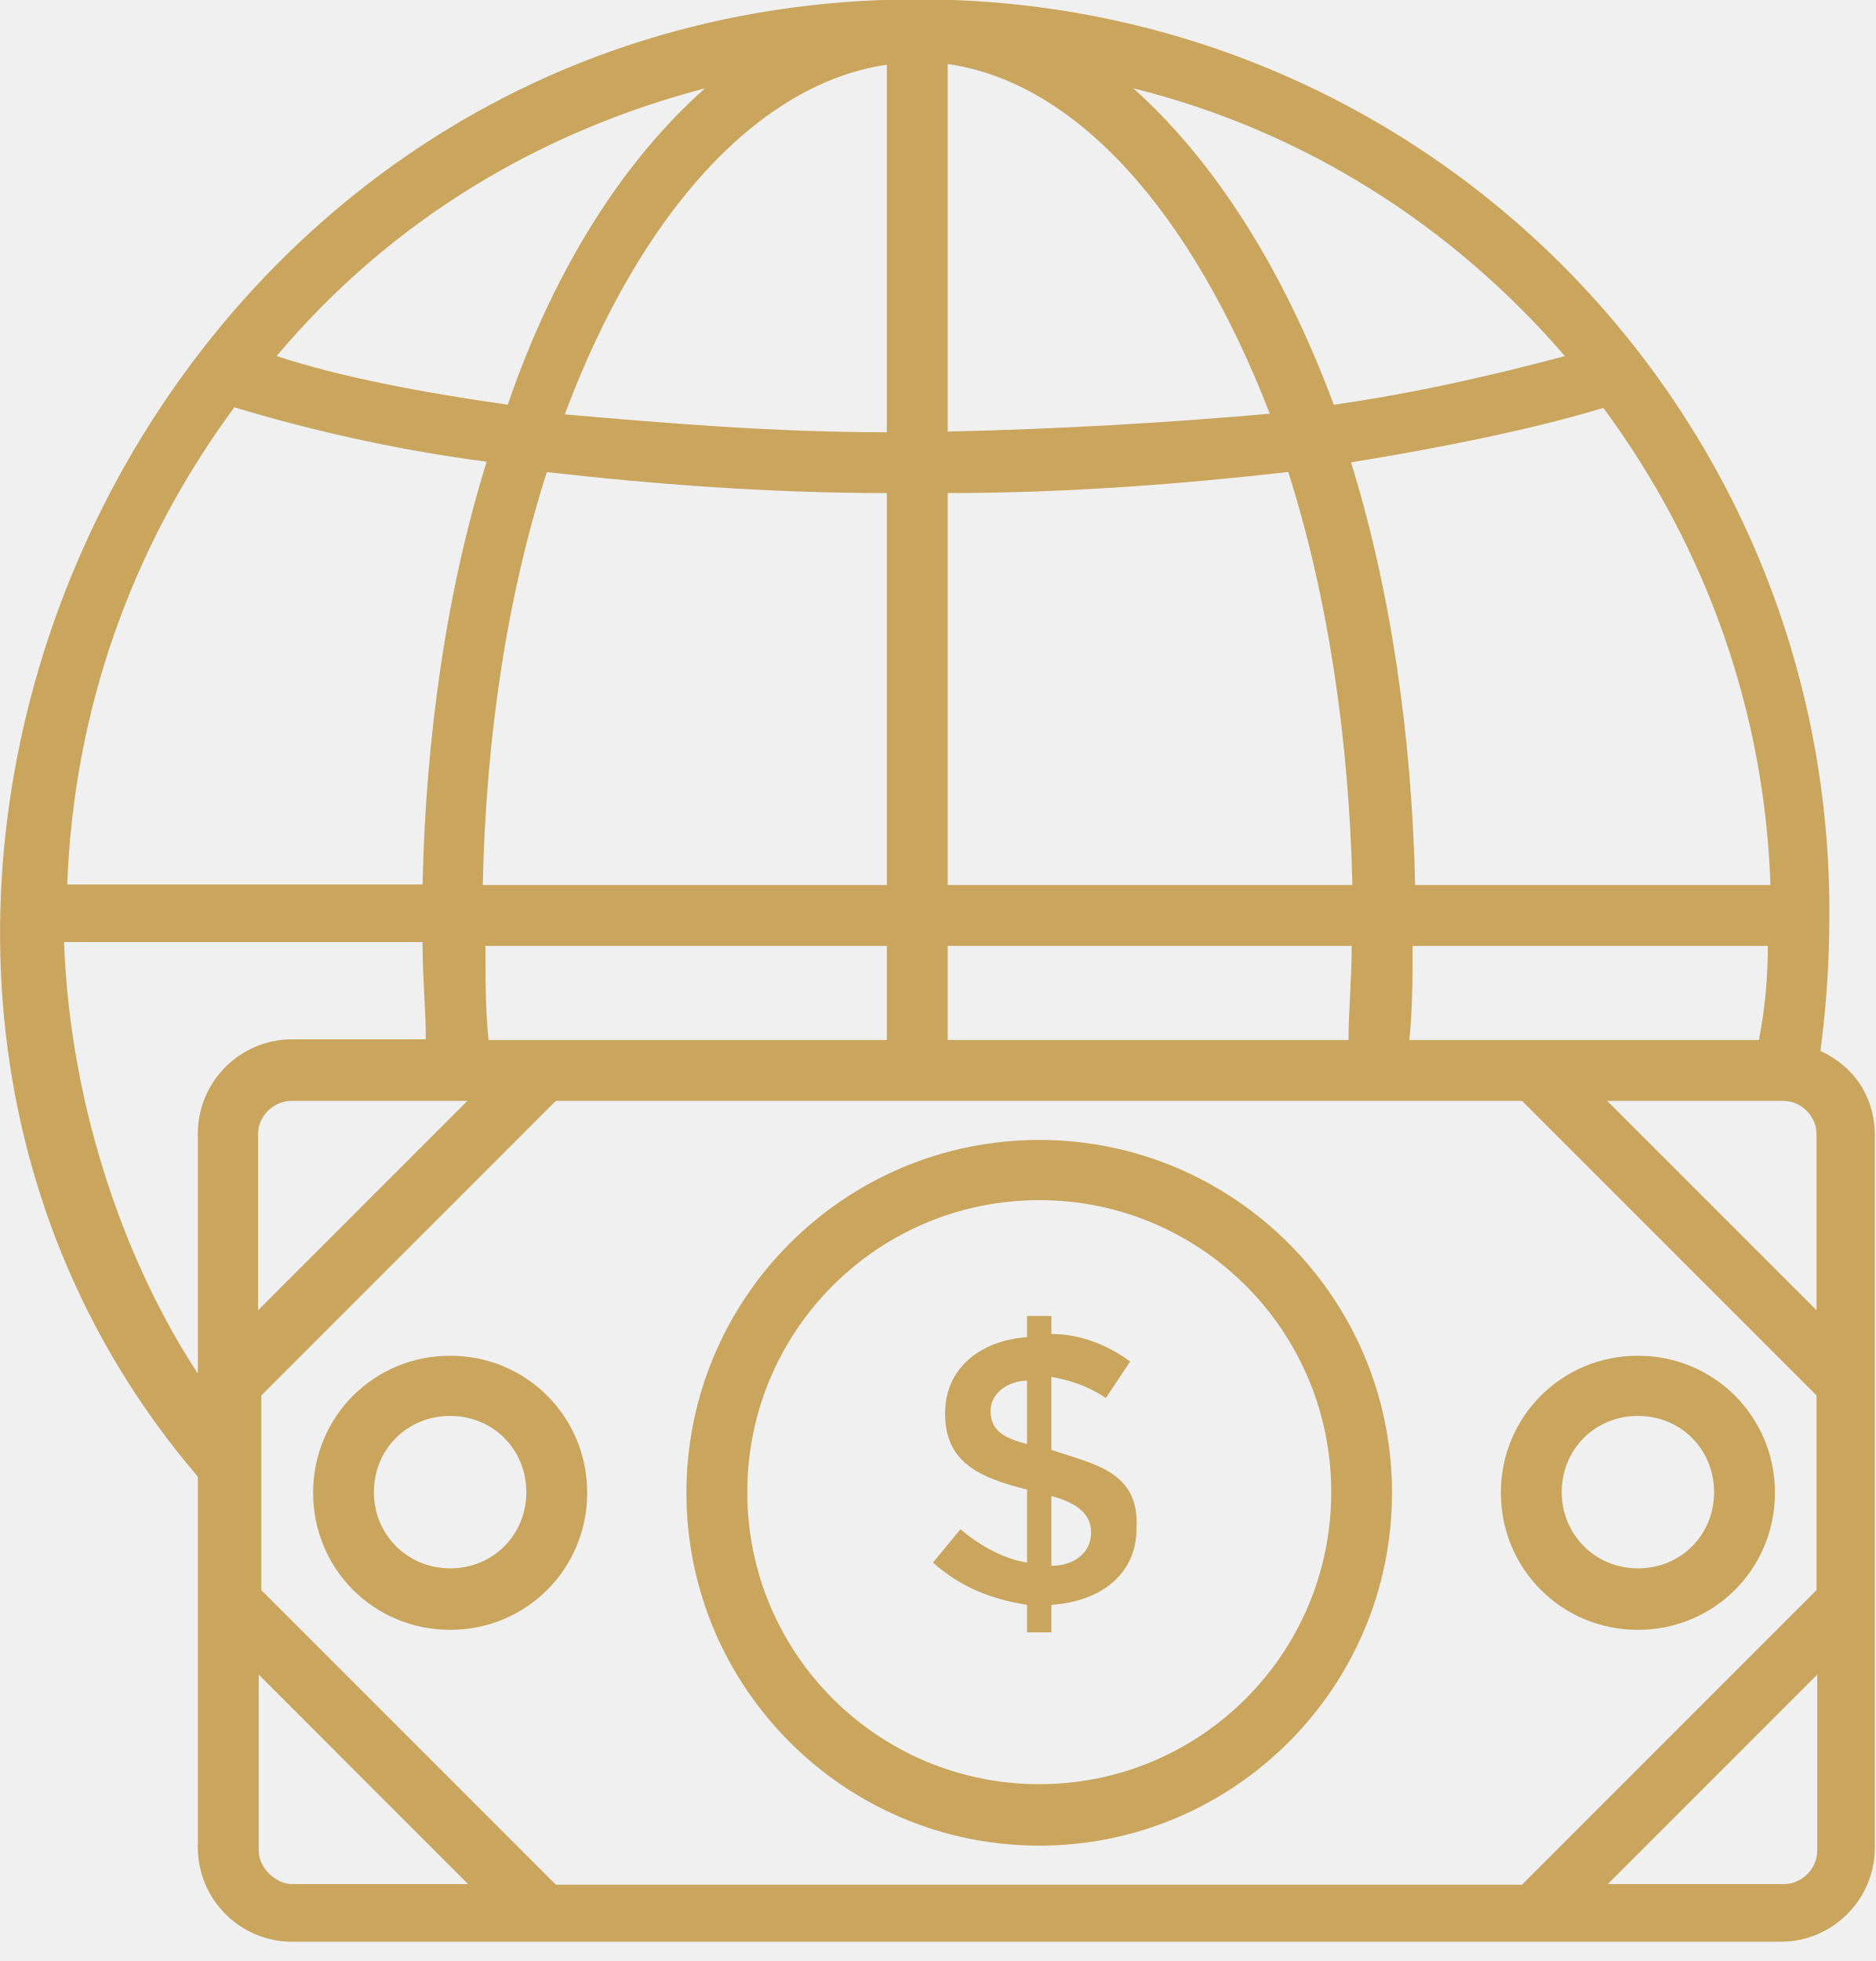
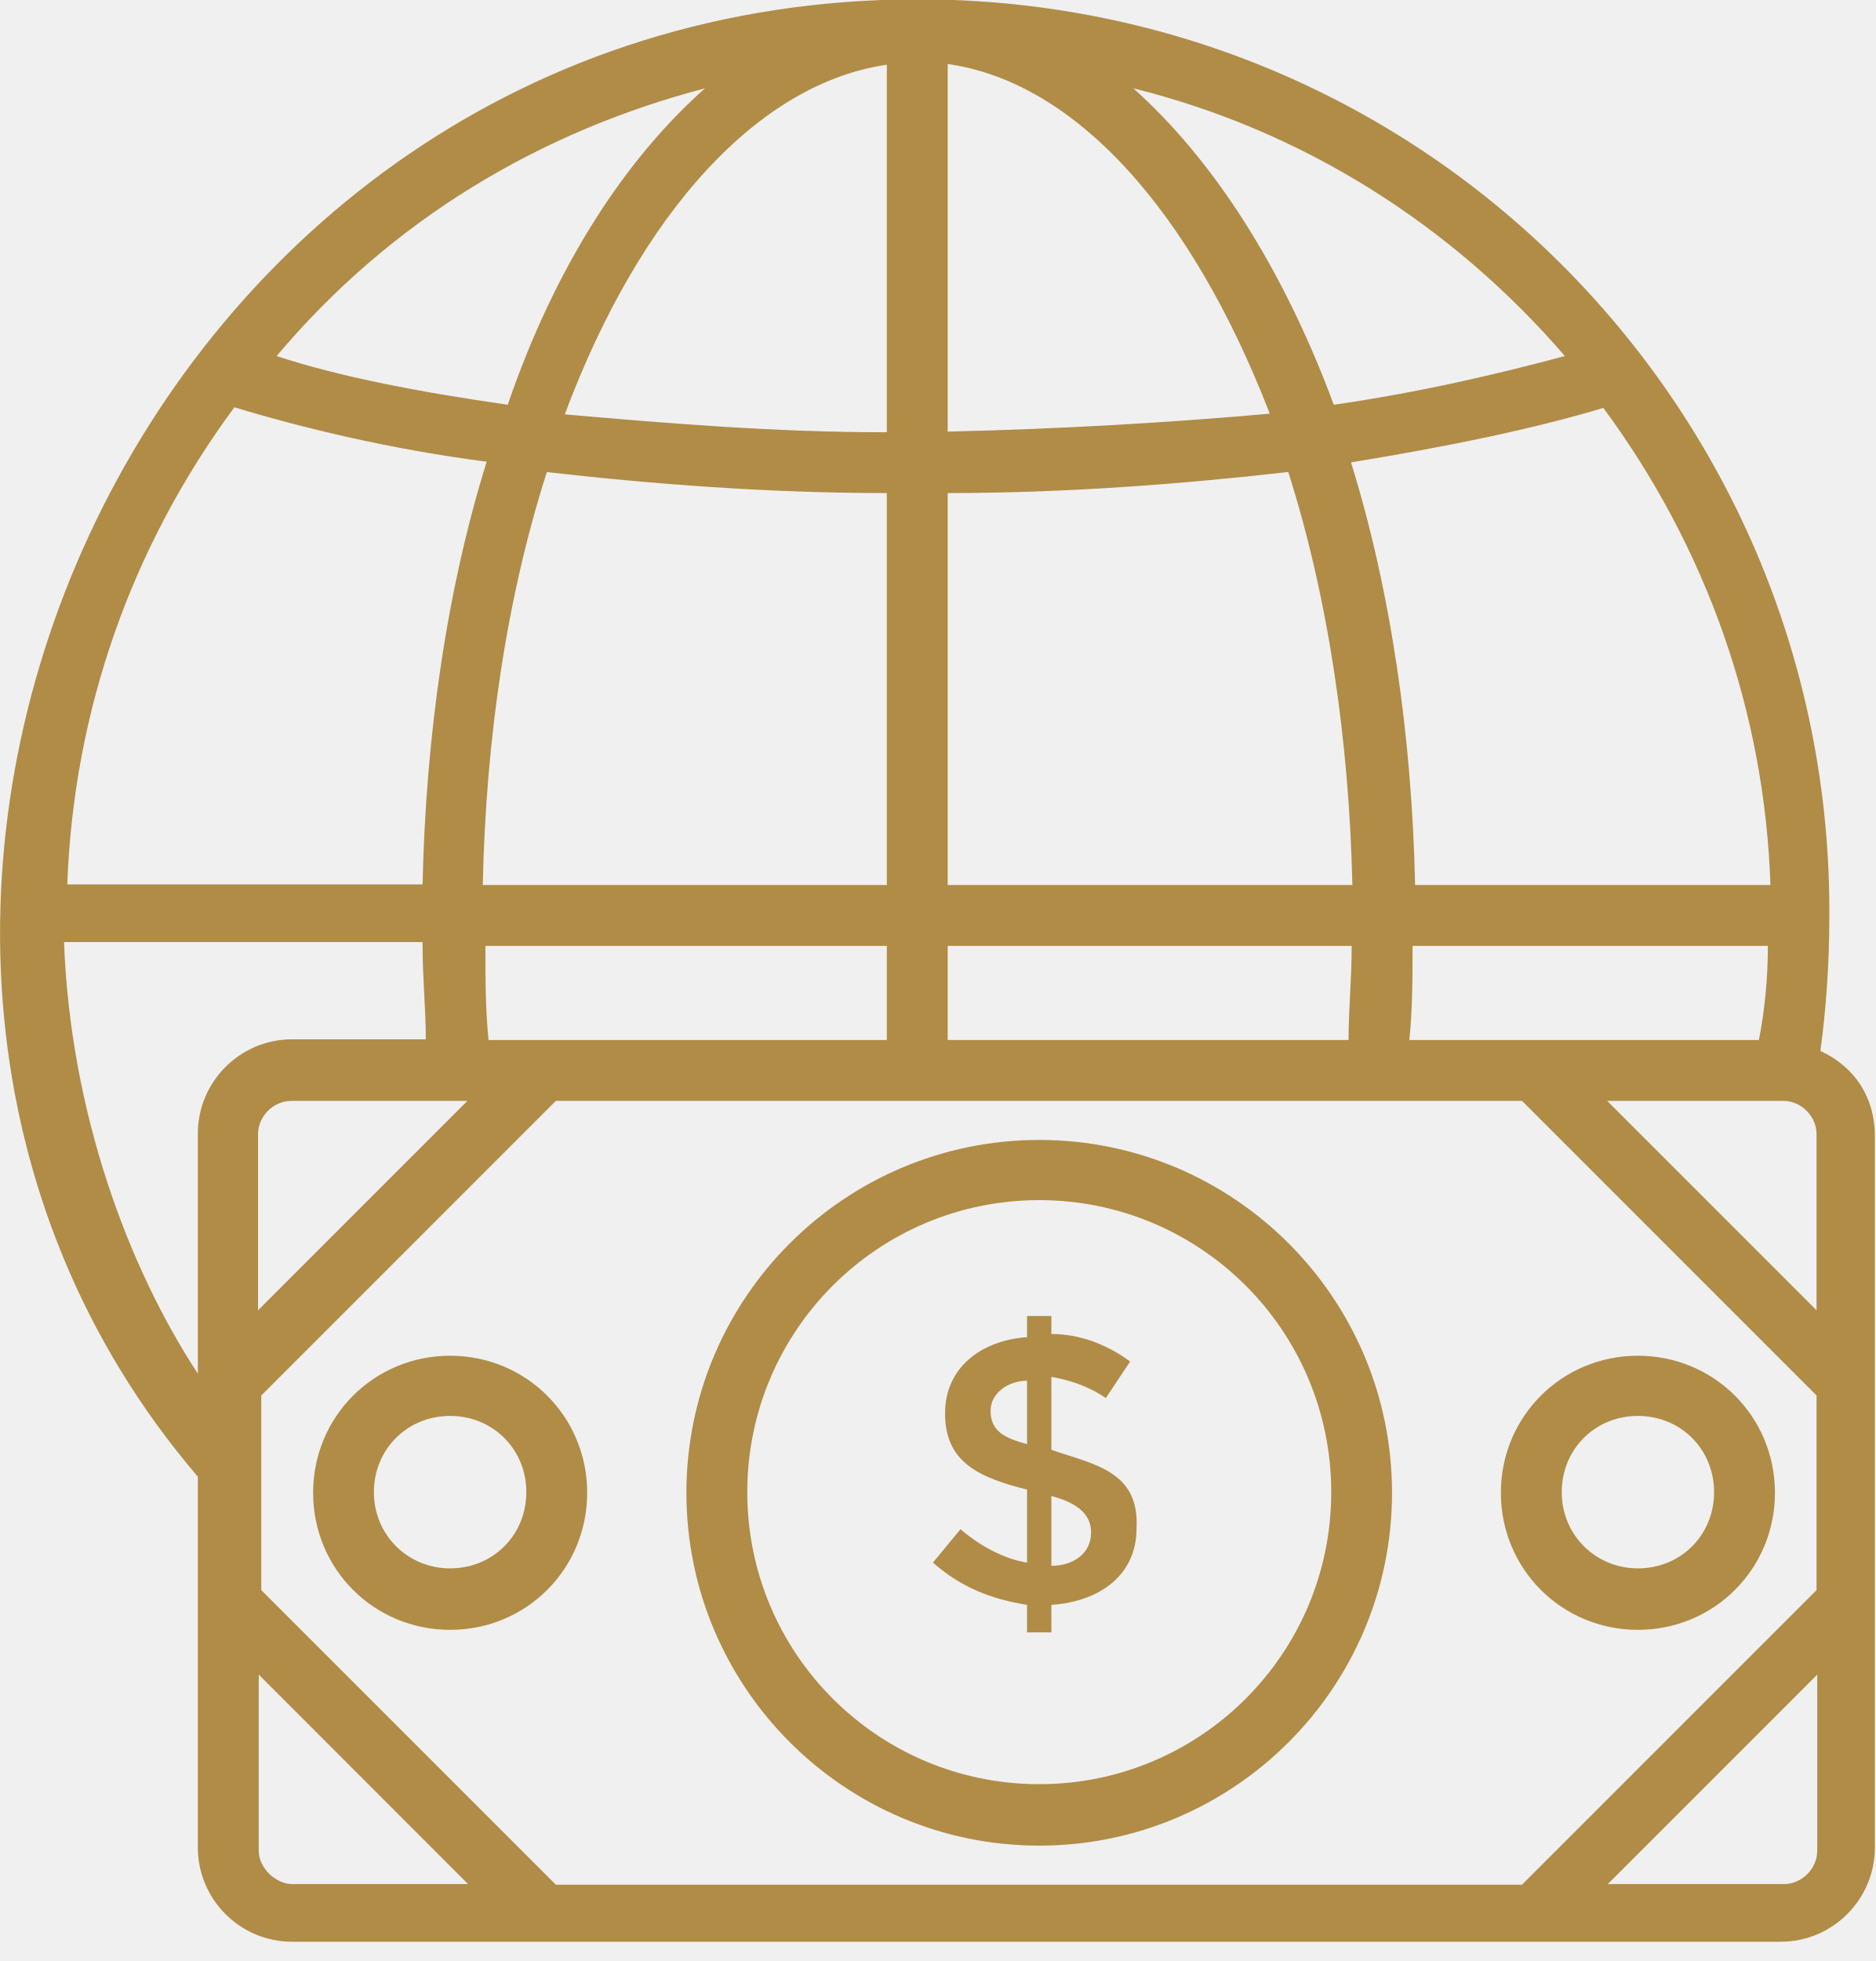
<svg xmlns="http://www.w3.org/2000/svg" width="22" height="23" viewBox="0 0 22 23" fill="none">
  <g id="arte" clipPath="url(#clip0_1593_4997)">
-     <path id="Vector" d="M2.321 17.32V21.669C2.321 22.278 2.817 22.774 3.425 22.774H20.889C21.497 22.774 21.993 22.278 21.993 21.669V13.325C21.993 12.859 21.745 12.506 21.354 12.326C21.422 11.83 21.459 11.289 21.459 10.756C21.497 4.875 16.787 -0.008 10.764 -0.008C1.57 -8.77823e-05 -3.132 10.944 2.321 17.32ZM8.27 1.036C7.346 1.855 6.52 3.102 5.956 4.747C4.957 4.604 3.996 4.424 3.245 4.176C4.597 2.569 6.347 1.54 8.27 1.036ZM18.357 4.176C17.576 4.386 16.645 4.604 15.646 4.747C15.037 3.11 14.219 1.863 13.295 1.036C15.293 1.532 17.035 2.644 18.357 4.176ZM6.52 22.105L3.065 18.65V16.367L6.52 12.912H17.854L21.309 16.367V18.65L17.854 22.105H6.52ZM11.117 12.198V11.094H15.856C15.856 11.484 15.819 11.845 15.819 12.198H11.117ZM11.117 10.38V5.783C12.506 5.783 13.858 5.678 15.112 5.536C15.578 7 15.826 8.675 15.864 10.38H11.124H11.117ZM11.117 5.07V0.751C12.611 0.961 13.971 2.464 14.895 4.852C13.715 4.957 12.438 5.032 11.117 5.062V5.07ZM10.403 5.07C9.081 5.07 7.834 4.965 6.625 4.86C7.519 2.471 8.908 0.976 10.403 0.759V5.07ZM6.407 5.536C7.654 5.678 9.006 5.783 10.403 5.783V10.38H5.663C5.701 8.63 5.949 6.993 6.415 5.536H6.407ZM10.403 11.094V12.198H5.731C5.694 11.845 5.694 11.447 5.694 11.094H10.396H10.403ZM5.483 12.912L3.027 15.368V13.302C3.027 13.092 3.207 12.912 3.418 12.912H5.483ZM21.309 15.368L18.853 12.912H20.919C21.129 12.912 21.309 13.092 21.309 13.302V15.368ZM16.532 12.198C16.57 11.845 16.57 11.447 16.57 11.094H20.738C20.738 11.484 20.701 11.845 20.633 12.198H16.532ZM16.6 10.38C16.562 8.63 16.314 6.925 15.848 5.423C16.953 5.243 17.989 5.032 18.808 4.784C20.017 6.422 20.701 8.352 20.768 10.38H16.6ZM2.749 4.777C3.568 5.025 4.604 5.273 5.709 5.415C5.243 6.91 4.995 8.623 4.957 10.373H0.789C0.864 8.337 1.54 6.414 2.749 4.777ZM4.957 11.086C4.957 11.477 4.995 11.837 4.995 12.19H3.425C2.817 12.19 2.321 12.686 2.321 13.295V16.111C1.502 14.864 0.826 13.047 0.751 11.049H4.957V11.086ZM3.035 21.707V19.641L5.491 22.098H3.425C3.245 22.098 3.035 21.917 3.035 21.707ZM20.926 22.098H18.86L21.317 19.641V21.707C21.317 21.917 21.136 22.098 20.926 22.098Z" fill="#CAA55E" />
-     <path id="Vector_2" d="M5.28 15.901C4.386 15.901 3.673 16.615 3.673 17.508C3.673 18.402 4.386 19.116 5.28 19.116C6.174 19.116 6.888 18.402 6.888 17.508C6.888 16.615 6.174 15.901 5.28 15.901ZM5.28 18.395C4.784 18.395 4.386 18.004 4.386 17.501C4.386 16.998 4.777 16.607 5.28 16.607C5.783 16.607 6.174 16.998 6.174 17.501C6.174 18.004 5.783 18.395 5.28 18.395Z" fill="#CAA55E" />
-     <path id="Vector_3" d="M19.213 15.901C18.32 15.901 17.606 16.615 17.606 17.508C17.606 18.402 18.32 19.116 19.213 19.116C20.107 19.116 20.821 18.402 20.821 17.508C20.821 16.615 20.107 15.901 19.213 15.901ZM19.213 18.395C18.718 18.395 18.32 18.004 18.32 17.501C18.32 16.998 18.71 16.607 19.213 16.607C19.717 16.607 20.107 16.998 20.107 17.501C20.107 18.004 19.717 18.395 19.213 18.395Z" fill="#CAA55E" />
-     <path id="Vector_4" d="M12.191 13.37C9.907 13.37 8.052 15.225 8.052 17.508C8.052 19.792 9.907 21.647 12.191 21.647C14.474 21.647 16.329 19.792 16.329 17.508C16.329 15.225 14.474 13.37 12.191 13.37ZM12.191 20.926C10.298 20.926 8.766 19.394 8.766 17.501C8.766 15.608 10.298 14.076 12.191 14.076C14.083 14.076 15.616 15.608 15.616 17.501C15.616 19.394 14.083 20.926 12.191 20.926Z" fill="#CAA55E" />
-     <path id="Vector_5" d="M12.333 17.005V16.149C12.543 16.186 12.761 16.254 12.972 16.397L13.257 15.969C12.972 15.758 12.649 15.646 12.333 15.646V15.435H12.048V15.683C11.514 15.721 11.086 16.036 11.086 16.577C11.086 17.148 11.477 17.328 12.048 17.471V18.327C11.8 18.29 11.514 18.147 11.267 17.936L10.944 18.327C11.267 18.613 11.62 18.755 12.048 18.823V19.146H12.333V18.823C12.904 18.785 13.332 18.47 13.332 17.929C13.37 17.253 12.836 17.178 12.333 17.005ZM12.048 16.938C11.8 16.87 11.62 16.795 11.62 16.547C11.62 16.337 11.83 16.194 12.048 16.194V16.945V16.938ZM12.333 18.365V17.546C12.581 17.613 12.799 17.726 12.799 17.974C12.799 18.222 12.588 18.365 12.333 18.365Z" fill="#CAA55E" />
+     <path id="Vector" d="M2.321 17.32V21.669C2.321 22.278 2.817 22.774 3.425 22.774H20.889C21.497 22.774 21.993 22.278 21.993 21.669V13.325C21.993 12.859 21.745 12.506 21.354 12.326C21.422 11.83 21.459 11.289 21.459 10.756C21.497 4.875 16.787 -0.008 10.764 -0.008C1.57 -8.77823e-05 -3.132 10.944 2.321 17.32ZM8.27 1.036C7.346 1.855 6.52 3.102 5.956 4.747C4.957 4.604 3.996 4.424 3.245 4.176C4.597 2.569 6.347 1.54 8.27 1.036ZM18.357 4.176C17.576 4.386 16.645 4.604 15.646 4.747C15.037 3.11 14.219 1.863 13.295 1.036C15.293 1.532 17.035 2.644 18.357 4.176ZM6.52 22.105L3.065 18.65V16.367L6.52 12.912H17.854L21.309 16.367V18.65L17.854 22.105H6.52ZM11.117 12.198V11.094H15.856C15.856 11.484 15.819 11.845 15.819 12.198H11.117ZM11.117 10.38V5.783C12.506 5.783 13.858 5.678 15.112 5.536C15.578 7 15.826 8.675 15.864 10.38H11.124H11.117ZM11.117 5.07V0.751C12.611 0.961 13.971 2.464 14.895 4.852C13.715 4.957 12.438 5.032 11.117 5.062V5.07ZM10.403 5.07C9.081 5.07 7.834 4.965 6.625 4.86C7.519 2.471 8.908 0.976 10.403 0.759V5.07ZM6.407 5.536C7.654 5.678 9.006 5.783 10.403 5.783V10.38H5.663C5.701 8.63 5.949 6.993 6.415 5.536H6.407ZM10.403 11.094V12.198H5.731C5.694 11.845 5.694 11.447 5.694 11.094H10.396H10.403ZM5.483 12.912L3.027 15.368V13.302C3.027 13.092 3.207 12.912 3.418 12.912H5.483ZM21.309 15.368L18.853 12.912H20.919C21.129 12.912 21.309 13.092 21.309 13.302V15.368ZM16.532 12.198C16.57 11.845 16.57 11.447 16.57 11.094H20.738C20.738 11.484 20.701 11.845 20.633 12.198H16.532ZM16.6 10.38C16.562 8.63 16.314 6.925 15.848 5.423C16.953 5.243 17.989 5.032 18.808 4.784C20.017 6.422 20.701 8.352 20.768 10.38H16.6ZM2.749 4.777C3.568 5.025 4.604 5.273 5.709 5.415C5.243 6.91 4.995 8.623 4.957 10.373H0.789C0.864 8.337 1.54 6.414 2.749 4.777ZM4.957 11.086C4.957 11.477 4.995 11.837 4.995 12.19H3.425C2.817 12.19 2.321 12.686 2.321 13.295V16.111C1.502 14.864 0.826 13.047 0.751 11.049H4.957V11.086ZM3.035 21.707V19.641L5.491 22.098H3.425C3.245 22.098 3.035 21.917 3.035 21.707ZM20.926 22.098H18.86L21.317 19.641V21.707C21.317 21.917 21.136 22.098 20.926 22.098Z" fill="#b08c47" />
+     <path id="Vector_2" d="M5.28 15.901C4.386 15.901 3.673 16.615 3.673 17.508C3.673 18.402 4.386 19.116 5.28 19.116C6.174 19.116 6.888 18.402 6.888 17.508C6.888 16.615 6.174 15.901 5.28 15.901ZM5.28 18.395C4.784 18.395 4.386 18.004 4.386 17.501C4.386 16.998 4.777 16.607 5.28 16.607C5.783 16.607 6.174 16.998 6.174 17.501C6.174 18.004 5.783 18.395 5.28 18.395Z" fill="#b08c47" />
+     <path id="Vector_3" d="M19.213 15.901C18.32 15.901 17.606 16.615 17.606 17.508C17.606 18.402 18.32 19.116 19.213 19.116C20.107 19.116 20.821 18.402 20.821 17.508C20.821 16.615 20.107 15.901 19.213 15.901ZM19.213 18.395C18.718 18.395 18.32 18.004 18.32 17.501C18.32 16.998 18.71 16.607 19.213 16.607C19.717 16.607 20.107 16.998 20.107 17.501C20.107 18.004 19.717 18.395 19.213 18.395Z" fill="#b08c47" />
+     <path id="Vector_4" d="M12.191 13.37C9.907 13.37 8.052 15.225 8.052 17.508C8.052 19.792 9.907 21.647 12.191 21.647C14.474 21.647 16.329 19.792 16.329 17.508C16.329 15.225 14.474 13.37 12.191 13.37ZM12.191 20.926C10.298 20.926 8.766 19.394 8.766 17.501C8.766 15.608 10.298 14.076 12.191 14.076C14.083 14.076 15.616 15.608 15.616 17.501C15.616 19.394 14.083 20.926 12.191 20.926Z" fill="#b08c47" />
+     <path id="Vector_5" d="M12.333 17.005V16.149C12.543 16.186 12.761 16.254 12.972 16.397L13.257 15.969C12.972 15.758 12.649 15.646 12.333 15.646V15.435H12.048V15.683C11.514 15.721 11.086 16.036 11.086 16.577C11.086 17.148 11.477 17.328 12.048 17.471V18.327C11.8 18.29 11.514 18.147 11.267 17.936L10.944 18.327C11.267 18.613 11.62 18.755 12.048 18.823V19.146H12.333V18.823C12.904 18.785 13.332 18.47 13.332 17.929C13.37 17.253 12.836 17.178 12.333 17.005ZM12.048 16.938C11.8 16.87 11.62 16.795 11.62 16.547C11.62 16.337 11.83 16.194 12.048 16.194V16.945V16.938ZM12.333 18.365V17.546C12.581 17.613 12.799 17.726 12.799 17.974C12.799 18.222 12.588 18.365 12.333 18.365Z" fill="#b08c47" />
  </g>
  <defs>
    <clipPath id="clip0_1593_4997">
      <rect width="22" height="22.781" fill="white" />
    </clipPath>
  </defs>
</svg>
